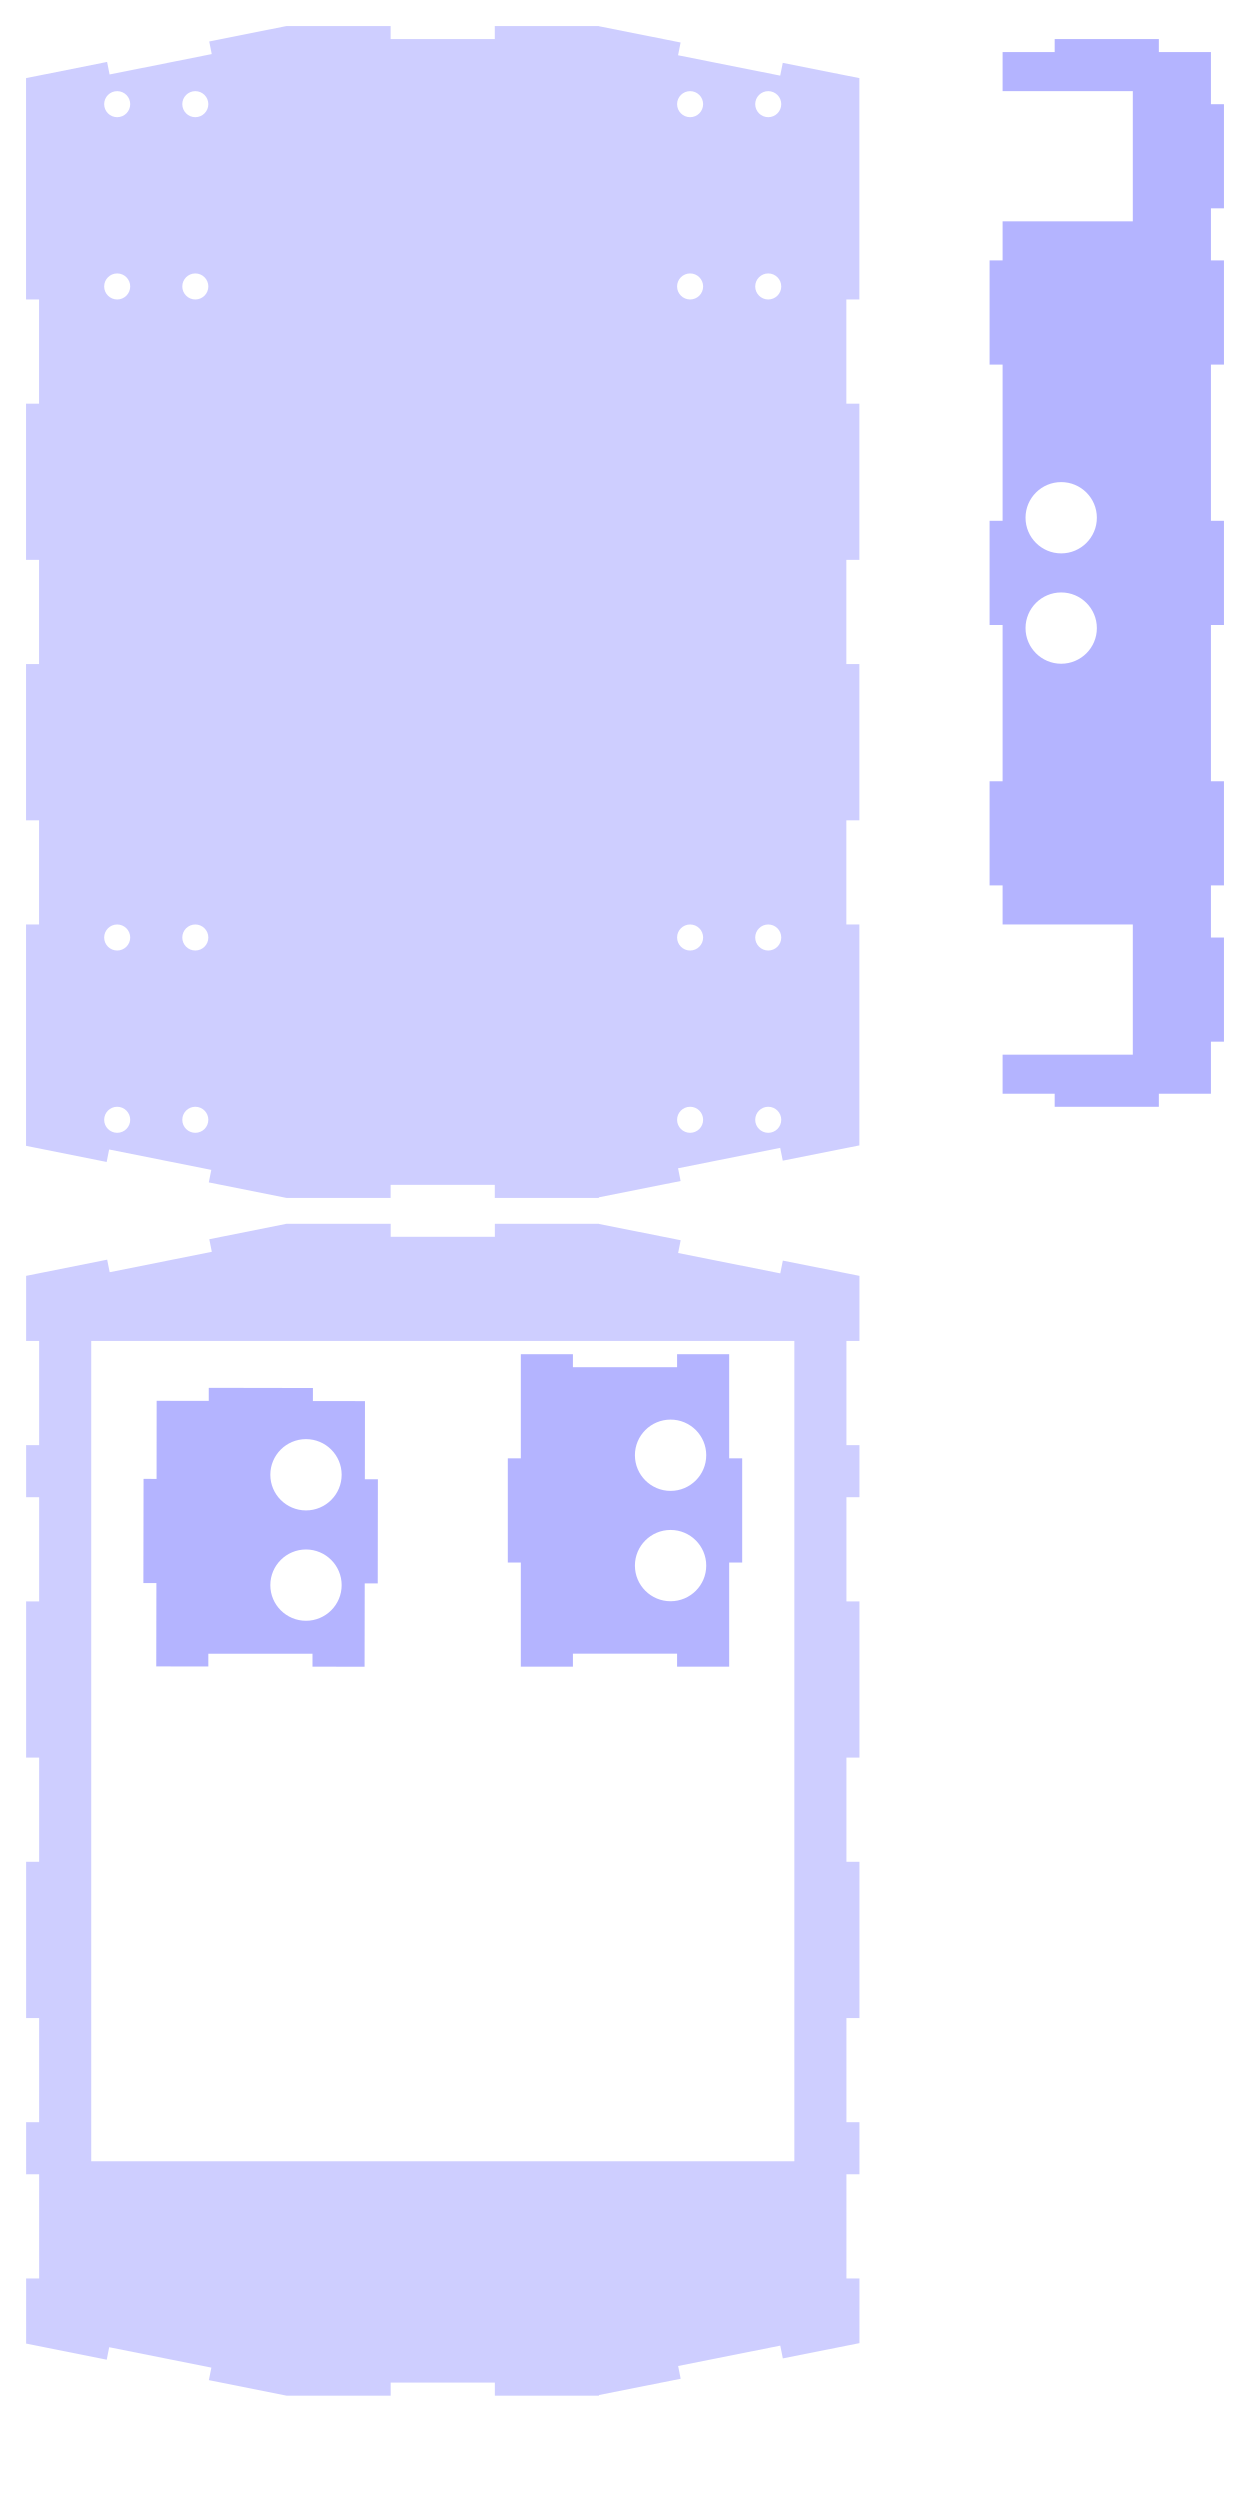
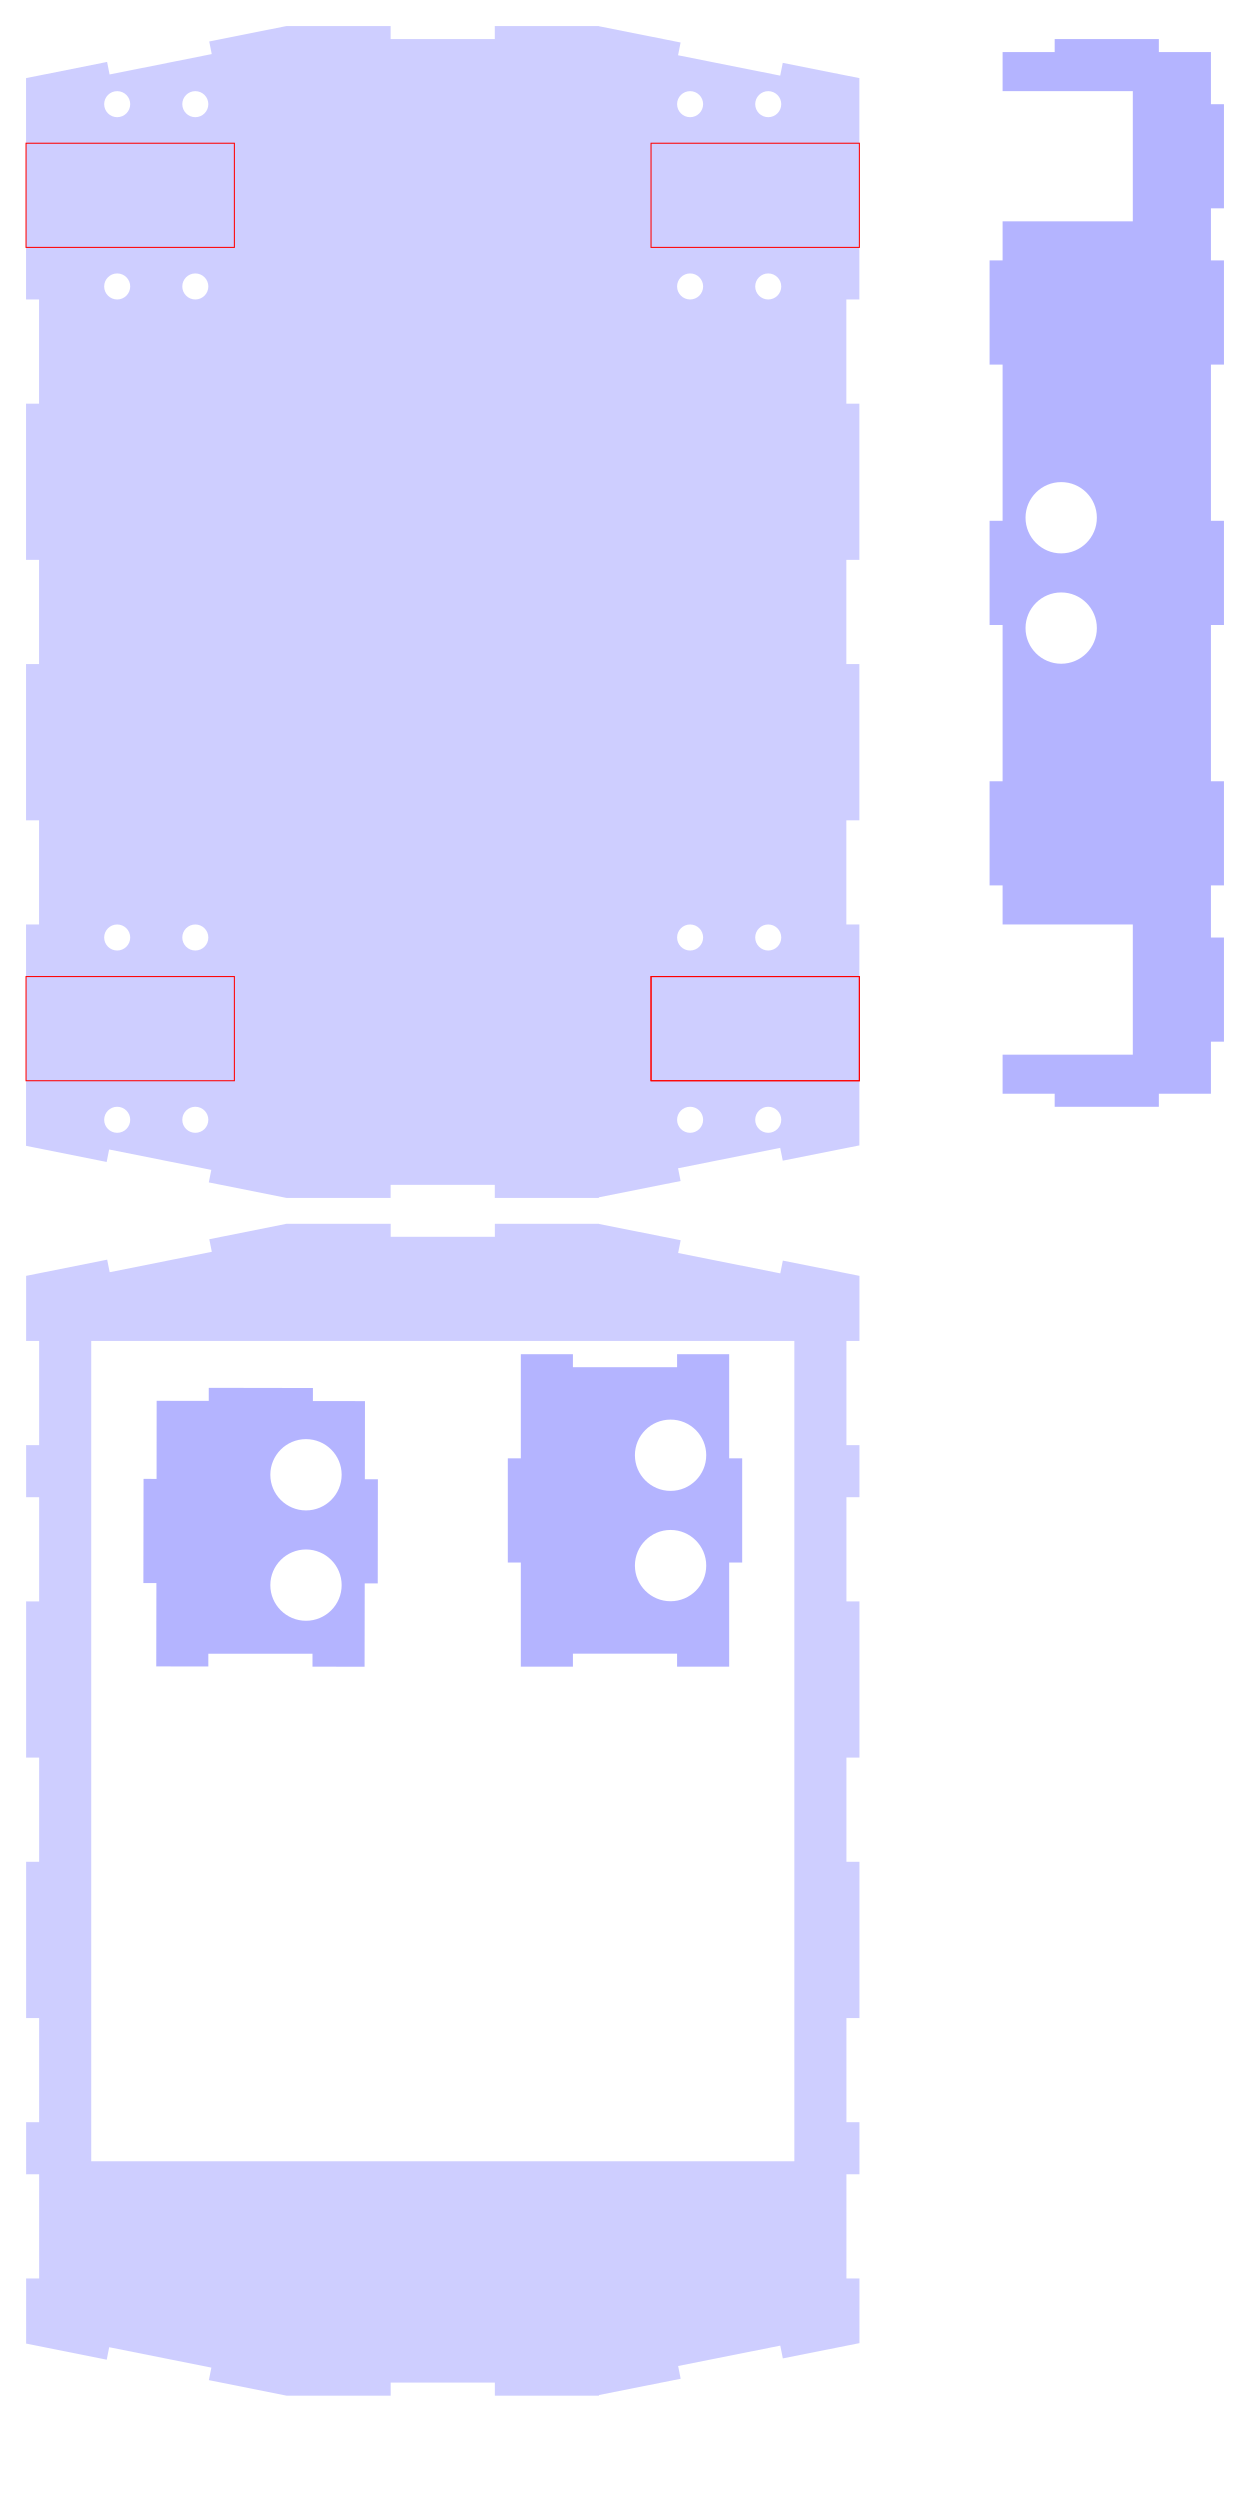
<svg xmlns="http://www.w3.org/2000/svg" width="1080" height="2160" id="svg3011" version="1.1">
  <defs id="defs3013" />
  <g id="layer1" transform="translate(0,1107.64)">
    <path style="opacity:0.192;fill:#0000ff;stroke:#0000ff;stroke-width:0.035;stroke-linecap:butt;stroke-linejoin:miter;stroke-miterlimit:4;stroke-opacity:1;stroke-dasharray:none" d="m 742.5,-1040.14 -66.188,-13.188 -2.219,11.031 -88.25,-17.594 2.188,-11.031 -70.594,-14.062 0.031,-0.156 -89.969,0 0,11.25 -90,0 0,-11.25 -90,0 -66.719,13.344 2.156,10.875 -88.25,17.625 -2.156,-10.844 -70.031,14 0,11.25 0,33.75 0,112.5 0,33.75 11.25,0 0,90 -11.25,0 0,135 11.25,0 0,90 -11.25,0 0,135 11.25,0 0,90 -11.25,0 0,33.75 0,112.5 0,33.75 0,11.25 69.656,13.938 2.125,-10.781 88.281,17.625 -2.156,10.813 67.094,13.406 90,0 0,-11.25 90,0 0,11.25 90,0 -0.094,-0.531 70.625,-14.063 -2.188,-11.031 88.25,-17.594 2.219,11.031 66.188,-13.188 0,-10.875 0,-33.75 0,-112.5 0,-33.75 -11.25,0 0,-90 11.25,0 0,-135 -11.25,0 0,-90 11.25,0 0,-135 -11.25,0 0,-90 11.25,0 0,-33.75 0,-112.5 0,-33.75 0,-11.25 z m -67.5,22.5 c 0,6.213 -5.037,11.25 -11.25,11.25 -6.213,0 -11.25,-5.037 -11.25,-11.25 0,-6.213 5.037,-11.25 11.25,-11.25 6.213,0 11.25,5.037 11.25,11.25 z m 0,157.5 c 0,6.213 -5.037,11.25 -11.25,11.25 -6.213,0 -11.25,-5.037 -11.25,-11.25 0,-6.213 5.037,-11.25 11.25,-11.25 6.213,0 11.25,5.037 11.25,11.25 z m 0,562.5 c 0,6.213 -5.037,11.25 -11.25,11.25 -6.213,0 -11.25,-5.037 -11.25,-11.25 0,-6.213 5.037,-11.25 11.25,-11.25 6.213,0 11.25,5.037 11.25,11.25 z m 0,157.5 c 0,6.213 -5.037,11.25 -11.25,11.25 -6.213,0 -11.25,-5.037 -11.25,-11.25 0,-6.213 5.037,-11.25 11.25,-11.25 6.213,0 11.25,5.037 11.25,11.25 z m -67.5,-877.5 c 0,6.213 -5.037,11.25 -11.25,11.25 -6.213,0 -11.25,-5.037 -11.25,-11.25 0,-6.213 5.037,-11.25 11.25,-11.25 6.213,0 11.25,5.037 11.25,11.25 z m 0,157.5 c 0,6.213 -5.037,11.25 -11.25,11.25 -6.213,0 -11.25,-5.037 -11.25,-11.25 0,-6.213 5.037,-11.25 11.25,-11.25 6.213,0 11.25,5.037 11.25,11.25 z m 0,562.5 c 0,6.213 -5.037,11.25 -11.25,11.25 -6.213,0 -11.25,-5.037 -11.25,-11.25 0,-6.213 5.037,-11.25 11.25,-11.25 6.213,0 11.25,5.037 11.25,11.25 z m 0,157.5 c 0,6.213 -5.037,11.25 -11.25,11.25 -6.213,0 -11.25,-5.037 -11.25,-11.25 0,-6.213 5.037,-11.25 11.25,-11.25 6.213,0 11.25,5.037 11.25,11.25 z m -427.5,-877.5 c 0,6.213 -5.037,11.25 -11.25,11.25 -6.213,0 -11.25,-5.037 -11.25,-11.25 0,-6.213 5.037,-11.25 11.25,-11.25 6.213,0 11.25,5.037 11.25,11.25 z m 0,157.5 c 0,6.213 -5.037,11.25 -11.25,11.25 -6.213,0 -11.25,-5.037 -11.25,-11.25 0,-6.213 5.037,-11.25 11.25,-11.25 6.213,0 11.25,5.037 11.25,11.25 z m 0,562.5 c 0,6.213 -5.037,11.25 -11.25,11.25 -6.213,0 -11.25,-5.037 -11.25,-11.25 0,-6.213 5.037,-11.25 11.25,-11.25 6.213,0 11.25,5.037 11.25,11.25 z m 0,157.5 c 0,6.213 -5.037,11.25 -11.25,11.25 -6.213,0 -11.25,-5.037 -11.25,-11.25 0,-6.213 5.037,-11.25 11.25,-11.25 6.213,0 11.25,5.037 11.25,11.25 z m -67.5,-877.5 c 0,6.213 -5.037,11.25 -11.25,11.25 -6.213,0 -11.25,-5.037 -11.25,-11.25 0,-6.213 5.037,-11.25 11.25,-11.25 6.213,0 11.25,5.037 11.25,11.25 z m 0,157.5 c 0,6.213 -5.037,11.25 -11.25,11.25 -6.213,0 -11.25,-5.037 -11.25,-11.25 0,-6.213 5.037,-11.25 11.25,-11.25 6.213,0 11.25,5.037 11.25,11.25 z m 0,562.5 c 0,6.213 -5.037,11.25 -11.25,11.25 -6.213,0 -11.25,-5.037 -11.25,-11.25 0,-6.213 5.037,-11.25 11.25,-11.25 6.213,0 11.25,5.037 11.25,11.25 z m 0,157.5 c 0,6.213 -5.037,11.25 -11.25,11.25 -6.213,0 -11.25,-5.037 -11.25,-11.25 0,-6.213 5.037,-11.25 11.25,-11.25 6.213,0 11.25,5.037 11.25,11.25 z" id="path3117-3-6" />
    <path style="opacity:0.296;fill:#0000ff;fill-opacity:1;stroke:#0000ff;stroke-width:0.035;stroke-miterlimit:4;stroke-opacity:1;stroke-dasharray:none" d="M 450 1170 L 450 1260 L 438.75 1260 L 438.75 1350 L 450 1350 L 450 1440 L 495 1440 L 495 1428.75 L 585 1428.75 L 585 1440 L 630 1440 L 630 1350 L 641.25 1350 L 641.25 1260 L 630 1260 L 630 1170 L 585 1170 L 585 1181.25 L 495 1181.25 L 495 1170 L 450 1170 z M 579.375 1226.531 C 596.386 1226.531 610.188 1240.302 610.188 1257.312 C 610.188 1274.323 596.386 1288.125 579.375 1288.125 C 562.364 1288.125 548.562 1274.323 548.562 1257.312 C 548.562 1240.302 562.364 1226.531 579.375 1226.531 z M 579.375 1321.875 C 596.386 1321.875 610.188 1335.677 610.188 1352.688 C 610.188 1369.698 596.386 1383.469 579.375 1383.469 C 562.364 1383.469 548.562 1369.698 548.562 1352.688 C 548.562 1335.677 562.364 1321.875 579.375 1321.875 z " transform="translate(0,-1107.64)" id="rect4385" />
    <path style="opacity:0.296;fill:#0000ff;fill-opacity:1;stroke:#0000ff;stroke-width:0.035;stroke-miterlimit:4;stroke-opacity:1;stroke-dasharray:none" d="M 180.375 1199.094 L 180.375 1210.344 L 135.344 1210.312 L 135.281 1277.781 L 124.031 1277.75 L 123.875 1367.781 L 135.125 1367.781 L 135 1439.781 L 180 1439.844 L 180 1428.812 L 270 1428.812 L 270 1440 L 315 1440.062 L 315.125 1368.062 L 326.375 1368.062 L 326.5 1278.094 L 315.25 1278.062 L 315.344 1210.562 L 270.344 1210.5 L 270.375 1199.25 L 180.375 1199.094 z M 264.375 1243.406 C 281.386 1243.406 295.188 1257.177 295.188 1274.188 C 295.188 1291.198 281.386 1305 264.375 1305 C 247.364 1305 233.562 1291.198 233.562 1274.188 C 233.562 1257.177 247.364 1243.406 264.375 1243.406 z M 264.375 1338.75 C 281.386 1338.75 295.188 1352.552 295.188 1369.562 C 295.188 1386.573 281.386 1400.344 264.375 1400.344 C 247.364 1400.344 233.562 1386.573 233.562 1369.562 C 233.562 1352.552 247.364 1338.75 264.375 1338.75 z " transform="translate(0,-1107.64)" id="path4482" />
    <path style="opacity:0.192;fill:#0000ff;stroke:#0000ff;stroke-width:0.035;stroke-linecap:butt;stroke-linejoin:miter;stroke-miterlimit:4;stroke-opacity:1;stroke-dasharray:none" d="m 247.562,-50.297 -66.719,13.344 2.156,10.875 -88.25,17.625 -2.156,-10.844 -70.031,14 0,11.25 0,33.75 0,11.25 11.25,0 0,90 -11.25,0 0,11.25 0,33.75 11.25,0 0,90 -11.25,0 0,135 11.25,0 0,90 -11.25,0 0,135 11.25,0 0,90 -11.25,0 0,33.75 0,11.25 11.25,0 0,90 -11.25,0 0,11.25 0,33.75 0,11.25 69.656,13.938 2.125,-10.781 88.281,17.625 -2.156,10.813 67.094,13.406 90,0 0,-11.25 90,0 0,11.25 90,0 -0.094,-0.531 70.625,-14.063 -2.188,-11.031 88.25,-17.594 2.219,11.031 66.188,-13.188 0,-10.875 0,-33.75 0,-11.25 -11.25,0 0,-90 11.25,0 0,-11.25 0,-33.75 -11.25,0 0,-90 11.25,0 0,-135 -11.25,0 0,-90 11.25,0 0,-135 -11.25,0 0,-90 11.25,0 0,-33.75 0,-11.25 -11.25,0 0,-90 11.25,0 0,-11.25 0,-33.75 0,-11.25 -66.188,-13.188 -2.219,11.031 -88.25,-17.594 2.188,-11.031 -70.594,-14.063 0.031,-0.156 -89.969,0 0,11.25 -90,0 0,-11.25 -90,0 z m -168.75,101.25 607.5,0 0,708.75 -607.5,0 0,-708.75 z" id="path4500" />
    <path style="opacity:0.296;fill:#0000ff;fill-opacity:1;stroke:#0000ff;stroke-width:0.035;stroke-miterlimit:4;stroke-opacity:1;stroke-dasharray:none" d="M 911.25 33.75 L 911.25 45 L 866.25 45 L 866.25 78.75 L 978.75 78.75 L 978.75 191.25 L 866.25 191.25 L 866.25 225 L 855 225 L 855 315 L 866.25 315 L 866.25 450 L 855 450 L 855 540 L 866.25 540 L 866.25 675 L 855 675 L 855 765 L 866.25 765 L 866.25 798.75 L 978.75 798.75 L 978.75 911.25 L 866.25 911.25 L 866.25 945 L 911.25 945 L 911.25 956.25 L 1001.25 956.25 L 1001.25 945 L 1046.25 945 L 1046.25 900 L 1057.5 900 L 1057.5 810 L 1046.25 810 L 1046.25 765 L 1057.5 765 L 1057.5 675 L 1046.25 675 L 1046.25 540 L 1057.5 540 L 1057.5 450 L 1046.25 450 L 1046.25 315 L 1057.5 315 L 1057.5 225 L 1046.25 225 L 1046.25 180 L 1057.5 180 L 1057.5 90 L 1046.25 90 L 1046.25 45 L 1001.25 45 L 1001.25 33.75 L 911.25 33.75 z M 916.875 416.531 C 933.886 416.531 947.688 430.302 947.688 447.312 C 947.688 464.323 933.886 478.125 916.875 478.125 C 899.864 478.125 886.062 464.323 886.062 447.312 C 886.062 430.302 899.864 416.531 916.875 416.531 z M 916.875 511.875 C 933.886 511.875 947.688 525.677 947.688 542.688 C 947.688 559.698 933.886 573.469 916.875 573.469 C 899.864 573.469 886.062 559.698 886.062 542.688 C 886.062 525.677 899.864 511.875 916.875 511.875 z " transform="translate(0,-1107.64)" id="path4541" />
    <path transform="matrix(1.82524,0,0,1.82524,-757.1325,-1455.515)" d="m 1203.75,489.375 a 16.875,16.875 0 1 1 -33.75,0 16.875,16.875 0 1 1 33.75,0 z" id="path3032" style="fill:#d200ff;fill-opacity:1;stroke:#0000ff;stroke-width:0.09;stroke-miterlimit:4;stroke-opacity:1;stroke-dasharray:none" />
    <rect y="-626.839" x="1381.074" height="33.75" width="56.25" id="rect3034" style="fill:#d200ff;fill-opacity:1;stroke:#0000ff;stroke-width:0.071;stroke-miterlimit:4;stroke-opacity:1;stroke-dasharray:none" />
    <path style="fill:#d200ff;fill-opacity:1;stroke:#0000ff;stroke-width:0.09;stroke-miterlimit:4;stroke-opacity:1;stroke-dasharray:none" id="path3036" d="m 1203.75,489.375 a 16.875,16.875 0 1 1 -33.75,0 16.875,16.875 0 1 1 33.75,0 z" transform="matrix(1.82524,0,0,1.82524,-757.1325,-1550.867)" />
+     <rect style="fill:none;stroke:#ff0000;stroke-width:0.9;stroke-miterlimit:4;stroke-opacity:1;stroke-dasharray:none" id="rect7540" width="180" height="90" x="22.5" y="-983.89" />
+     <rect y="-983.89" x="562.5" height="90" width="180" id="rect8310" style="fill:none;stroke:#ff0000;stroke-width:0.9;stroke-miterlimit:4;stroke-opacity:1;stroke-dasharray:none" />
+     <rect style="fill:none;stroke:#ff0000;stroke-width:0.9;stroke-miterlimit:4;stroke-opacity:1;stroke-dasharray:none" id="rect8312" width="180" height="90" x="562.5" y="-263.89" />
+     <rect y="-263.89" x="562.5" height="90" width="180" id="rect8314" style="fill:none;stroke:#ff0000;stroke-width:0.9;stroke-miterlimit:4;stroke-opacity:1;stroke-dasharray:none" />
+     <rect style="fill:none;stroke:#ff0000;stroke-width:0.9;stroke-miterlimit:4;stroke-opacity:1;stroke-dasharray:none" id="rect8316" width="180" height="90" x="22.5" y="-263.89" />
  </g>
</svg>
